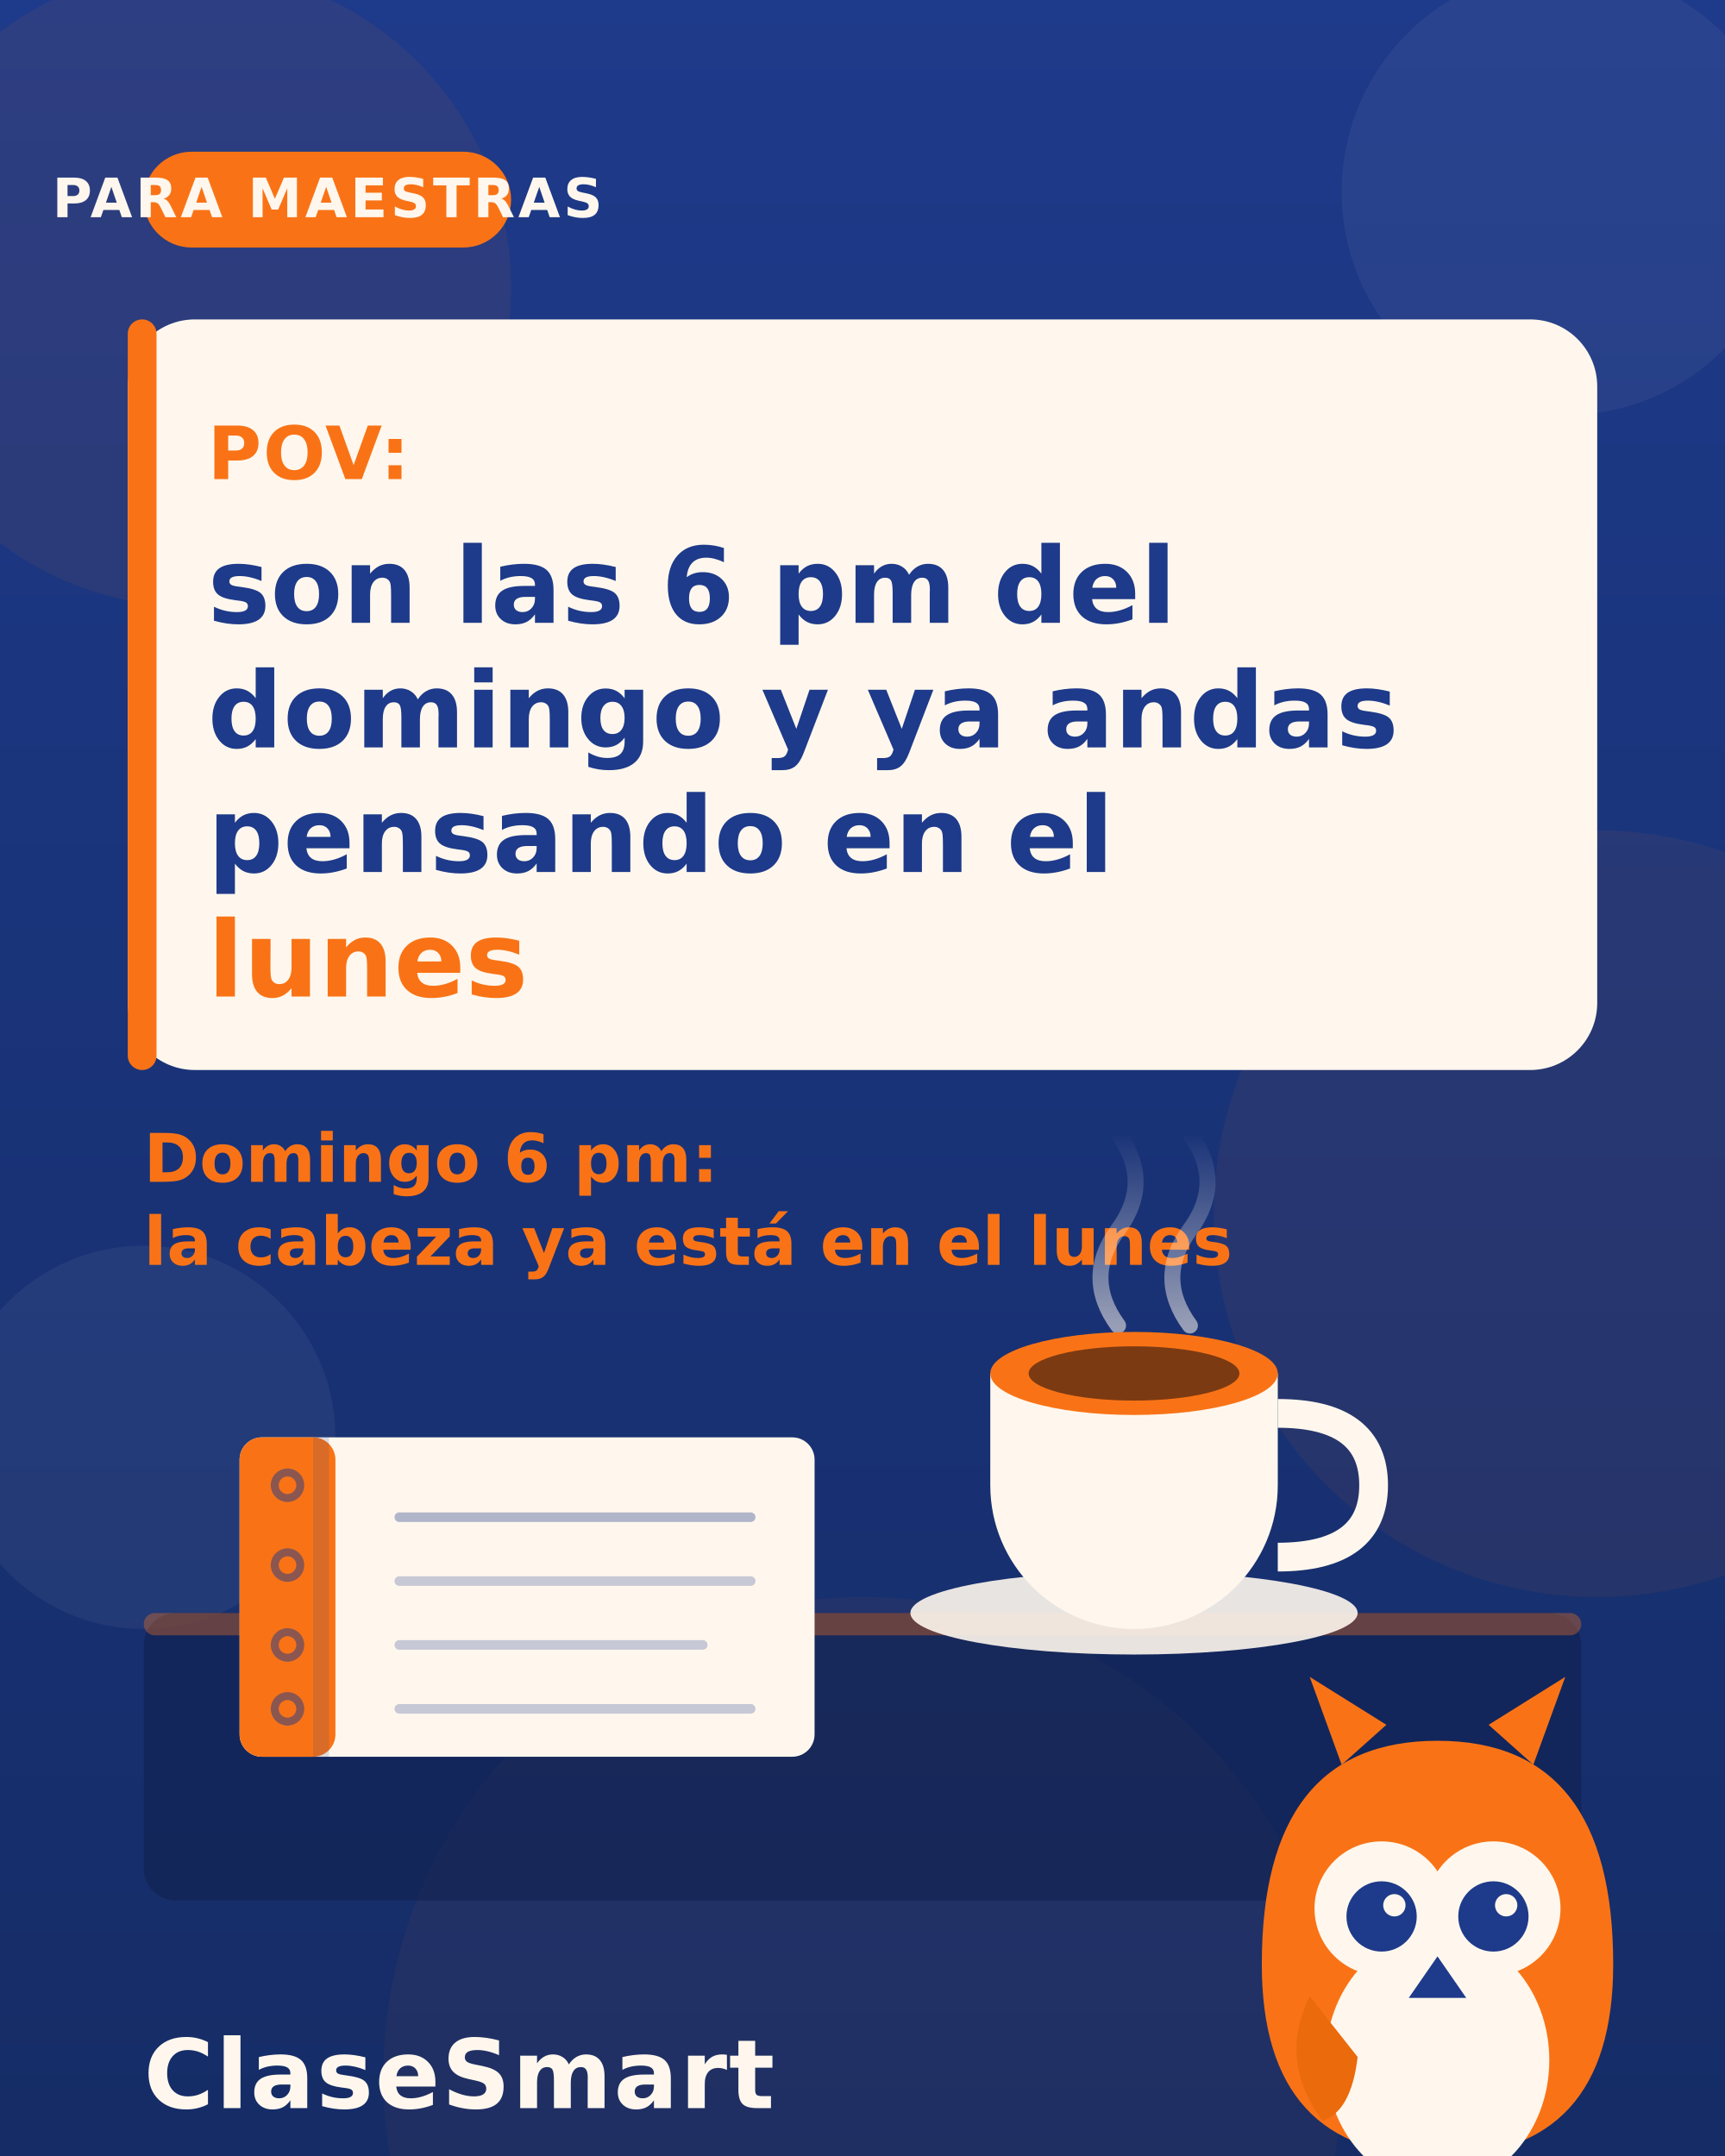
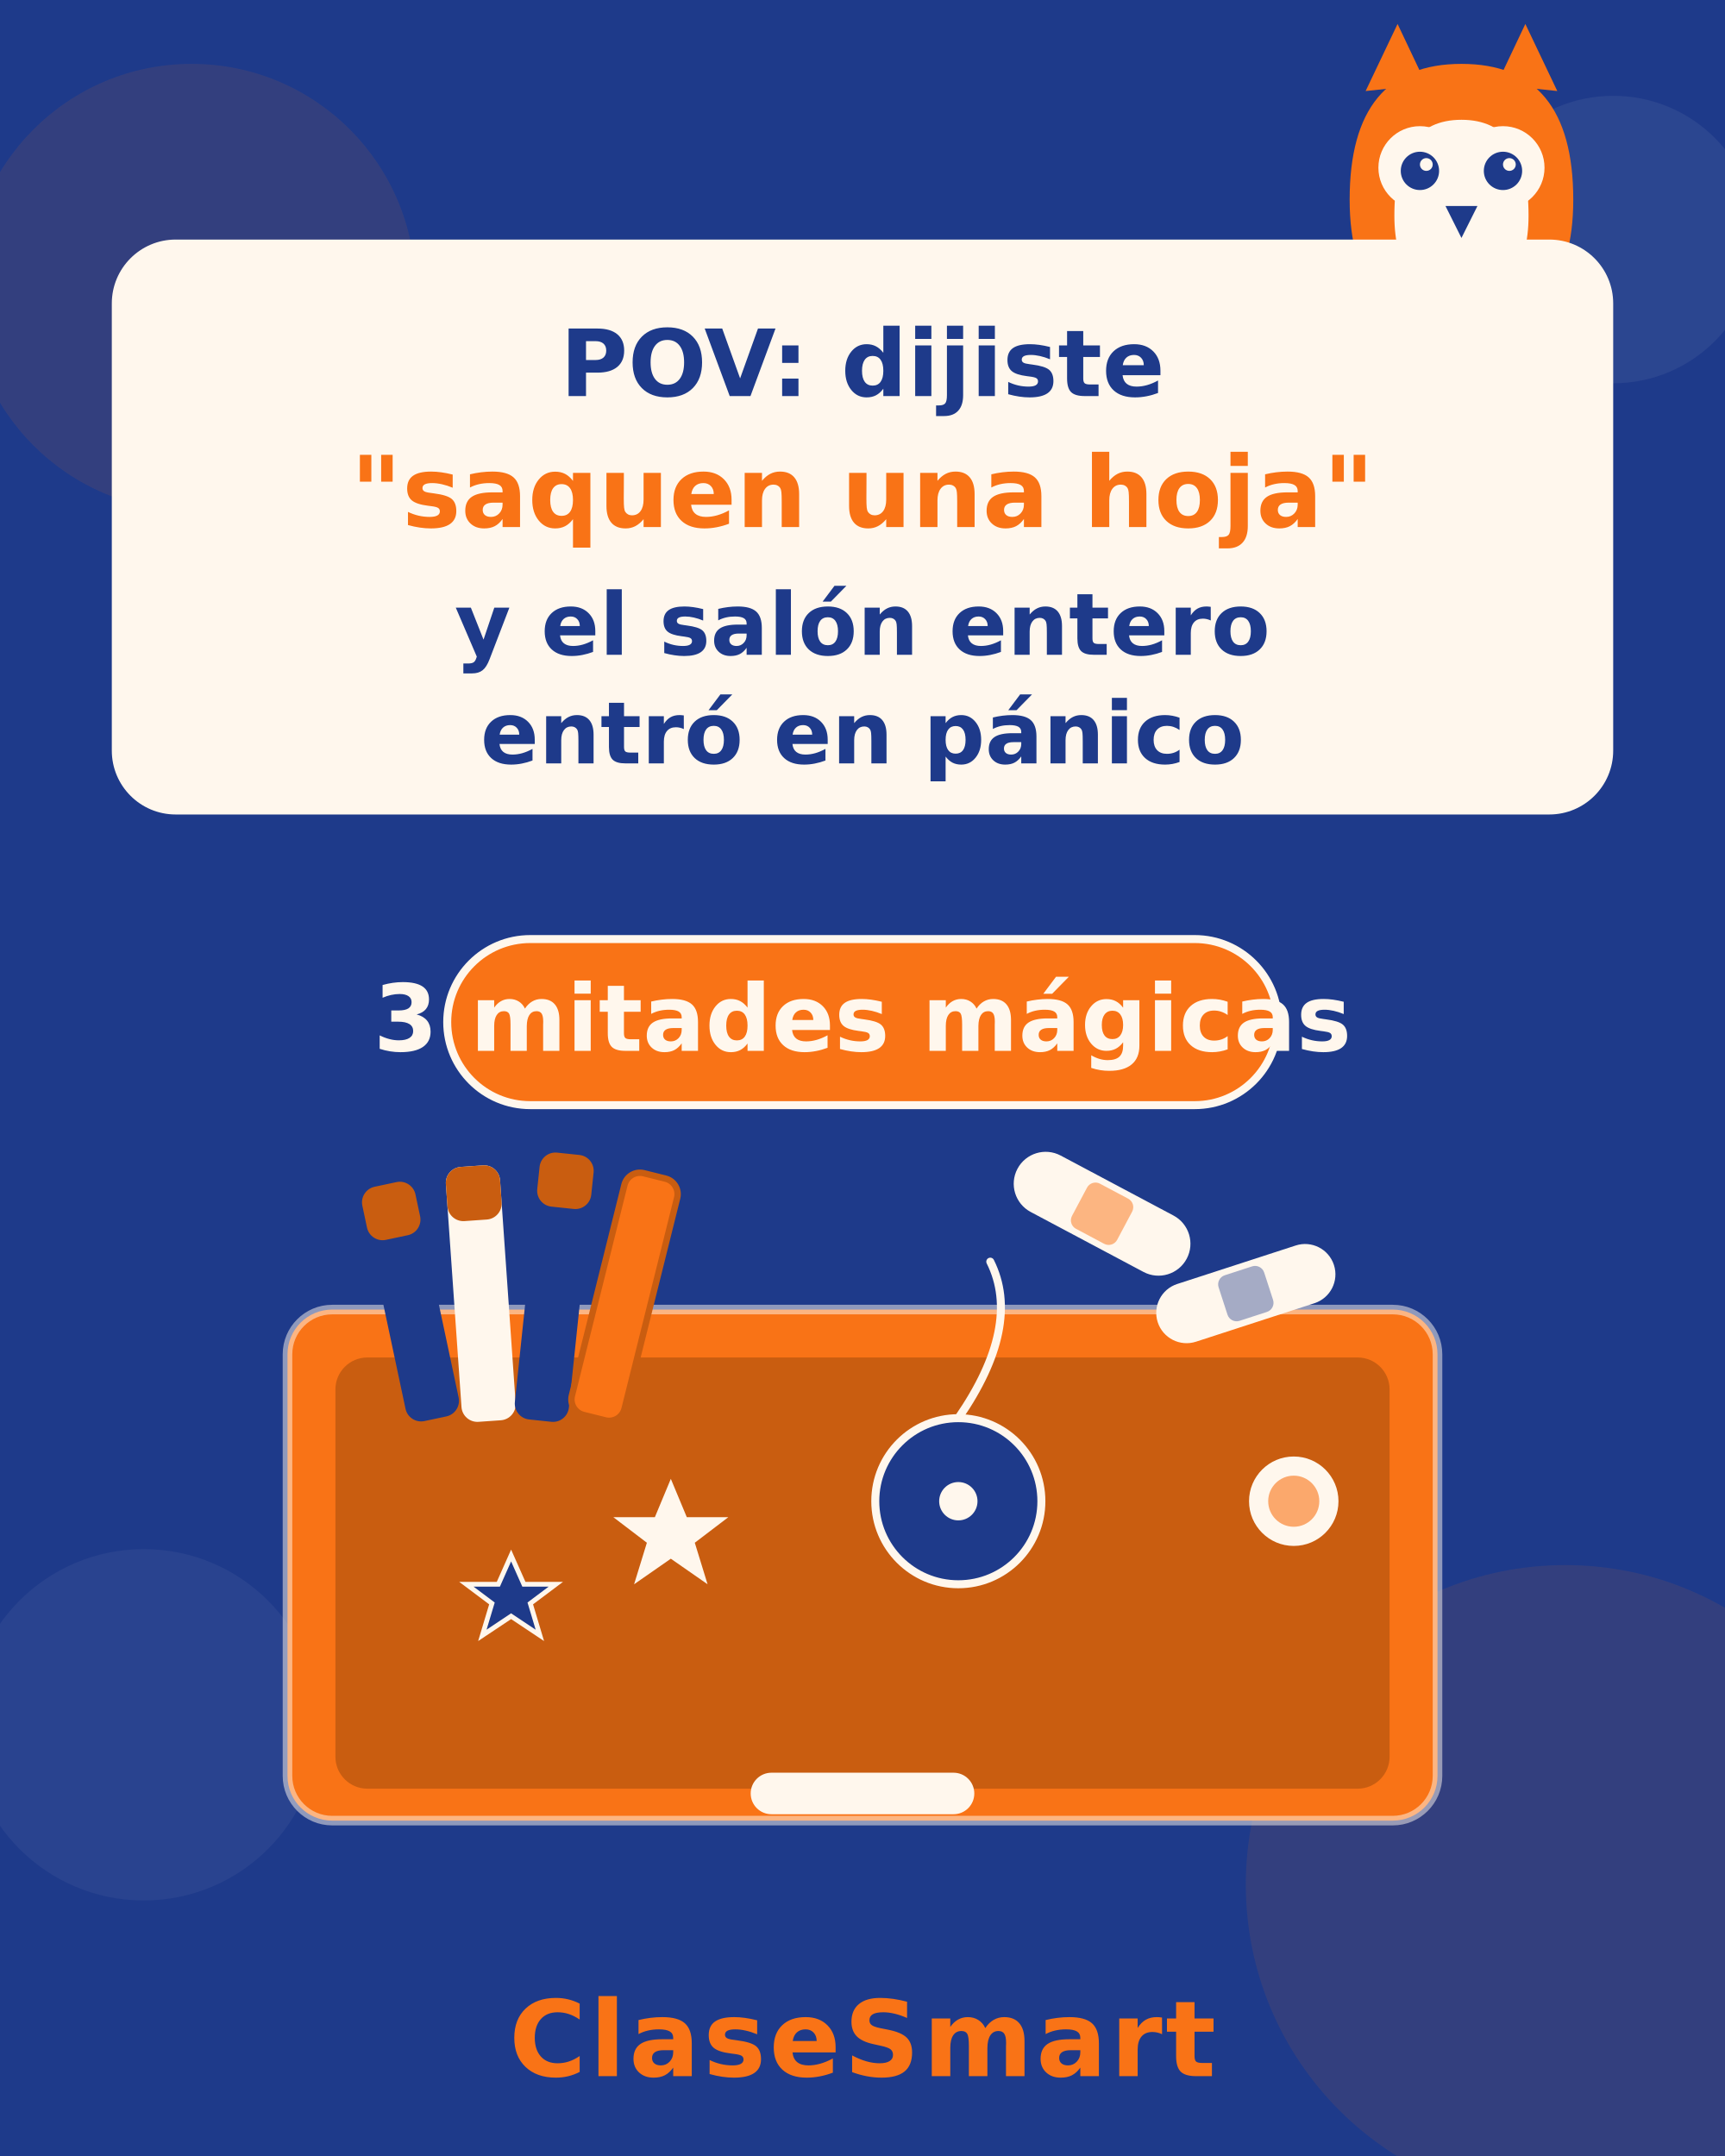
- <svg xmlns="http://www.w3.org/2000/svg" width="1080" height="1350" viewBox="0 0 1080 1350">
-   <defs>
-     <linearGradient id="bg" x1="0" y1="0" x2="0" y2="1">
-       <stop offset="0" stop-color="#1E3A8A" />
-       <stop offset="1" stop-color="#152C66" />
-     </linearGradient>
-     <linearGradient id="steam" x1="0" y1="0" x2="0" y2="1">
-       <stop offset="0" stop-color="#FFF7ED" stop-opacity="0" />
-       <stop offset="1" stop-color="#FFF7ED" stop-opacity="0.55" />
-     </linearGradient>
-   </defs>
-   <rect x="0" y="0" width="1080" height="1350" fill="url(#bg)" />
-   <circle cx="120" cy="180" r="200" fill="#F97316" opacity="0.07" />
-   <circle cx="980" cy="120" r="140" fill="#FFF7ED" opacity="0.05" />
-   <circle cx="1000" cy="760" r="240" fill="#F97316" opacity="0.06" />
-   <circle cx="90" cy="900" r="120" fill="#FFF7ED" opacity="0.05" />
-   <circle cx="540" cy="1300" r="300" fill="#F97316" opacity="0.05" />
-   <rect x="90" y="95" width="230" height="60" rx="30" fill="#F97316" />
-   <text x="205" y="136" font-family="DejaVu Sans, sans-serif" font-size="34" font-weight="bold" fill="#FFF7ED" text-anchor="middle" letter-spacing="2">PARA MAESTRAS</text>
-   <rect x="80" y="200" width="920" height="470" rx="42" fill="#FFF7ED" />
-   <rect x="80" y="200" width="18" height="470" rx="9" fill="#F97316" />
-   <text x="130" y="300" font-family="DejaVu Sans, sans-serif" font-size="46" font-weight="bold" fill="#F97316" letter-spacing="1">POV:</text>
-   <text font-family="DejaVu Sans, sans-serif" font-size="66" font-weight="bold" fill="#1E3A8A">
-     <tspan x="130" y="390">son las 6 pm del</tspan>
-     <tspan x="130" y="468">domingo y ya andas</tspan>
-     <tspan x="130" y="546">pensando en el</tspan>
-     <tspan x="130" y="624" fill="#F97316">lunes</tspan>
-   </text>
-   <text x="90" y="740" font-family="DejaVu Sans, sans-serif" font-size="42" font-weight="bold" fill="#F97316">
-     <tspan x="90" y="740">Domingo 6 pm:</tspan>
-     <tspan x="90" y="792">la cabeza ya está en el lunes</tspan>
-   </text>
-   <rect x="90" y="1010" width="900" height="180" rx="20" fill="#0F1F4D" opacity="0.55" />
-   <rect x="90" y="1010" width="900" height="14" rx="7" fill="#F97316" opacity="0.35" />
-   <g>
-     <rect x="150" y="900" width="360" height="200" rx="14" fill="#FFF7ED" />
-     <rect x="150" y="900" width="60" height="200" rx="14" fill="#F97316" />
-     <rect x="196" y="900" width="10" height="200" fill="#1E3A8A" opacity="0.15" />
-     <line x1="250" y1="950" x2="470" y2="950" stroke="#1E3A8A" stroke-width="6" stroke-linecap="round" opacity="0.35" />
-     <line x1="250" y1="990" x2="470" y2="990" stroke="#1E3A8A" stroke-width="6" stroke-linecap="round" opacity="0.25" />
-     <line x1="250" y1="1030" x2="440" y2="1030" stroke="#1E3A8A" stroke-width="6" stroke-linecap="round" opacity="0.25" />
-     <line x1="250" y1="1070" x2="470" y2="1070" stroke="#1E3A8A" stroke-width="6" stroke-linecap="round" opacity="0.25" />
-     <circle cx="180" cy="930" r="8" fill="none" stroke="#1E3A8A" stroke-width="5" opacity="0.5" />
-     <circle cx="180" cy="980" r="8" fill="none" stroke="#1E3A8A" stroke-width="5" opacity="0.5" />
-     <circle cx="180" cy="1030" r="8" fill="none" stroke="#1E3A8A" stroke-width="5" opacity="0.5" />
-     <circle cx="180" cy="1070" r="8" fill="none" stroke="#1E3A8A" stroke-width="5" opacity="0.5" />
+ <svg xmlns="http://www.w3.org/2000/svg" width="1080" height="1350" viewBox="0 0 1080 1350" font-family="DejaVu Sans, sans-serif">
+   <rect width="1080" height="1350" fill="#1E3A8A" />
+   <circle cx="120" cy="180" r="140" fill="#F97316" opacity="0.10" />
+   <circle cx="980" cy="1180" r="200" fill="#F97316" opacity="0.10" />
+   <circle cx="1010" cy="150" r="90" fill="#FFF7ED" opacity="0.06" />
+   <circle cx="90" cy="1080" r="110" fill="#FFF7ED" opacity="0.05" />
+   <g transform="translate(915,95)">
+     <path d="M -70 30 Q -70 -55 0 -55 Q 70 -55 70 30 Q 70 110 0 110 Q -70 110 -70 30 Z" fill="#F97316" />
+     <path d="M -42 40 Q -42 -20 0 -20 Q 42 -20 42 40 Q 42 90 0 90 Q -42 90 -42 40 Z" fill="#FFF7ED" />
+     <path d="M -60 -38 L -40 -80 L -22 -42 Z" fill="#F97316" />
+     <path d="M 60 -38 L 40 -80 L 22 -42 Z" fill="#F97316" />
+     <circle cx="-26" cy="10" r="26" fill="#FFF7ED" />
+     <circle cx="26" cy="10" r="26" fill="#FFF7ED" />
+     <circle cx="-26" cy="12" r="12" fill="#1E3A8A" />
+     <circle cx="26" cy="12" r="12" fill="#1E3A8A" />
+     <circle cx="-22" cy="8" r="4" fill="#FFF7ED" />
+     <circle cx="30" cy="8" r="4" fill="#FFF7ED" />
+     <path d="M -10 34 L 10 34 L 0 54 Z" fill="#1E3A8A" />
  </g>
-   <g>
-     <path d="M700 830 q -22 -30 0 -60 q 22 -30 0 -60" fill="none" stroke="url(#steam)" stroke-width="10" stroke-linecap="round" />
-     <path d="M745 830 q -22 -30 0 -60 q 22 -30 0 -60" fill="none" stroke="url(#steam)" stroke-width="10" stroke-linecap="round" />
-     <path d="M620 860 h180 v70 a90 90 0 0 1 -180 0 z" fill="#FFF7ED" />
-     <ellipse cx="710" cy="860" rx="90" ry="26" fill="#F97316" />
-     <ellipse cx="710" cy="860" rx="66" ry="17" fill="#7C3A12" />
-     <path d="M800 885 q 60 0 60 45 q 0 45 -60 45" fill="none" stroke="#FFF7ED" stroke-width="18" />
-     <ellipse cx="710" cy="1010" rx="140" ry="26" fill="#FFF7ED" opacity="0.9" />
+   <rect x="70" y="150" width="940" height="360" rx="40" fill="#FFF7ED" />
+   <text x="540" y="248" text-anchor="middle" font-size="58" font-weight="bold" fill="#1E3A8A">POV: dijiste</text>
+   <text x="540" y="330" text-anchor="middle" font-size="62" font-weight="bold" fill="#F97316">"saquen una hoja"</text>
+   <text x="540" y="410" text-anchor="middle" font-size="54" font-weight="bold" fill="#1E3A8A">y el salón entero</text>
+   <text x="540" y="478" text-anchor="middle" font-size="54" font-weight="bold" fill="#1E3A8A">entró en pánico</text>
+   <g transform="translate(540,880)">
+     <rect x="-360" y="-60" width="720" height="320" rx="28" fill="#F97316" />
+     <rect x="-360" y="-60" width="720" height="320" rx="28" fill="none" stroke="#FFF7ED" stroke-width="6" opacity="0.5" />
+     <rect x="-330" y="-30" width="660" height="270" rx="20" fill="#c95d10" />
+     <rect x="-70" y="230" width="140" height="26" rx="13" fill="#FFF7ED" />
+     <g>
+       <rect x="-300" y="-140" width="34" height="150" rx="10" fill="#1E3A8A" transform="rotate(-12 -283 -65)" />
+       <rect x="-256" y="-150" width="34" height="160" rx="10" fill="#FFF7ED" transform="rotate(-4 -239 -70)" />
+       <rect x="-210" y="-158" width="34" height="168" rx="10" fill="#1E3A8A" transform="rotate(6 -193 -74)" />
+       <rect x="-166" y="-146" width="34" height="156" rx="10" fill="#F97316" stroke="#c95d10" stroke-width="4" transform="rotate(14 -149 -68)" />
+       <rect x="-300" y="-140" width="34" height="34" rx="10" fill="#c95d10" transform="rotate(-12 -283 -65)" />
+       <rect x="-256" y="-150" width="34" height="34" rx="10" fill="#c95d10" transform="rotate(-4 -239 -70)" />
+       <rect x="-210" y="-158" width="34" height="34" rx="10" fill="#c95d10" transform="rotate(6 -193 -74)" />
+     </g>
+     <g transform="translate(150,-120) rotate(28)">
+       <rect x="-60" y="-20" width="120" height="40" rx="20" fill="#FFF7ED" />
+       <rect x="-16" y="-16" width="32" height="32" rx="6" fill="#F97316" opacity="0.5" />
+     </g>
+     <g transform="translate(240,-70) rotate(-18)">
+       <rect x="-58" y="-19" width="116" height="38" rx="19" fill="#FFF7ED" />
+       <rect x="-15" y="-15" width="30" height="30" rx="6" fill="#1E3A8A" opacity="0.4" />
+     </g>
+     <g transform="translate(60,60)">
+       <circle cx="0" cy="0" r="52" fill="#1E3A8A" />
+       <circle cx="0" cy="0" r="52" fill="none" stroke="#FFF7ED" stroke-width="5" />
+       <circle cx="0" cy="0" r="12" fill="#FFF7ED" />
+       <path d="M 0 -52 Q 40 -110 20 -150" fill="none" stroke="#FFF7ED" stroke-width="5" stroke-linecap="round" />
+     </g>
+     <g transform="translate(-120,80)">
+       <path d="M 0 -34 L 10 -10 L 36 -10 L 15 6 L 23 32 L 0 16 L -23 32 L -15 6 L -36 -10 L -10 -10 Z" fill="#FFF7ED" />
+     </g>
+     <g transform="translate(-220,120)">
+       <path d="M 0 -26 L 8 -8 L 28 -8 L 12 4 L 18 24 L 0 12 L -18 24 L -12 4 L -28 -8 L -8 -8 Z" fill="#1E3A8A" stroke="#FFF7ED" stroke-width="3" />
+     </g>
+     <circle cx="270" cy="60" r="28" fill="#FFF7ED" />
+     <circle cx="270" cy="60" r="16" fill="#F97316" opacity="0.6" />
  </g>
-   <g>
-     <path d="M900 1350 q -110 0 -110 -120 q 0 -140 110 -140 q 110 0 110 140 q 0 120 -110 120 z" fill="#F97316" />
-     <ellipse cx="900" cy="1290" rx="70" ry="80" fill="#FFF7ED" />
-     <path d="M840 1105 l -20 -55 l 48 30 z" fill="#F97316" />
-     <path d="M960 1105 l 20 -55 l -48 30 z" fill="#F97316" />
-     <circle cx="865" cy="1195" r="42" fill="#FFF7ED" />
-     <circle cx="935" cy="1195" r="42" fill="#FFF7ED" />
-     <circle cx="865" cy="1200" r="22" fill="#1E3A8A" />
-     <circle cx="935" cy="1200" r="22" fill="#1E3A8A" />
-     <circle cx="873" cy="1193" r="7" fill="#FFF7ED" />
-     <circle cx="943" cy="1193" r="7" fill="#FFF7ED" />
-     <path d="M900 1225 l -18 26 l 36 0 z" fill="#1E3A8A" />
-     <path d="M820 1250 q -20 40 8 78 q 18 -6 22 -40 z" fill="#EA6A0C" />
+   <g transform="translate(540,640)">
+     <rect x="-260" y="-52" width="520" height="104" rx="52" fill="#F97316" />
+     <rect x="-260" y="-52" width="520" height="104" rx="52" fill="none" stroke="#FFF7ED" stroke-width="5" />
+     <text x="0" y="18" text-anchor="middle" font-size="58" font-weight="bold" fill="#FFF7ED">3 mitades mágicas</text>
  </g>
-   <text x="90" y="1320" font-family="DejaVu Sans, sans-serif" font-size="60" font-weight="bold" fill="#FFF7ED" letter-spacing="1">ClaseSmart</text>
+   <text x="540" y="1300" text-anchor="middle" font-size="66" font-weight="bold" fill="#F97316" letter-spacing="2">ClaseSmart</text>
</svg>
